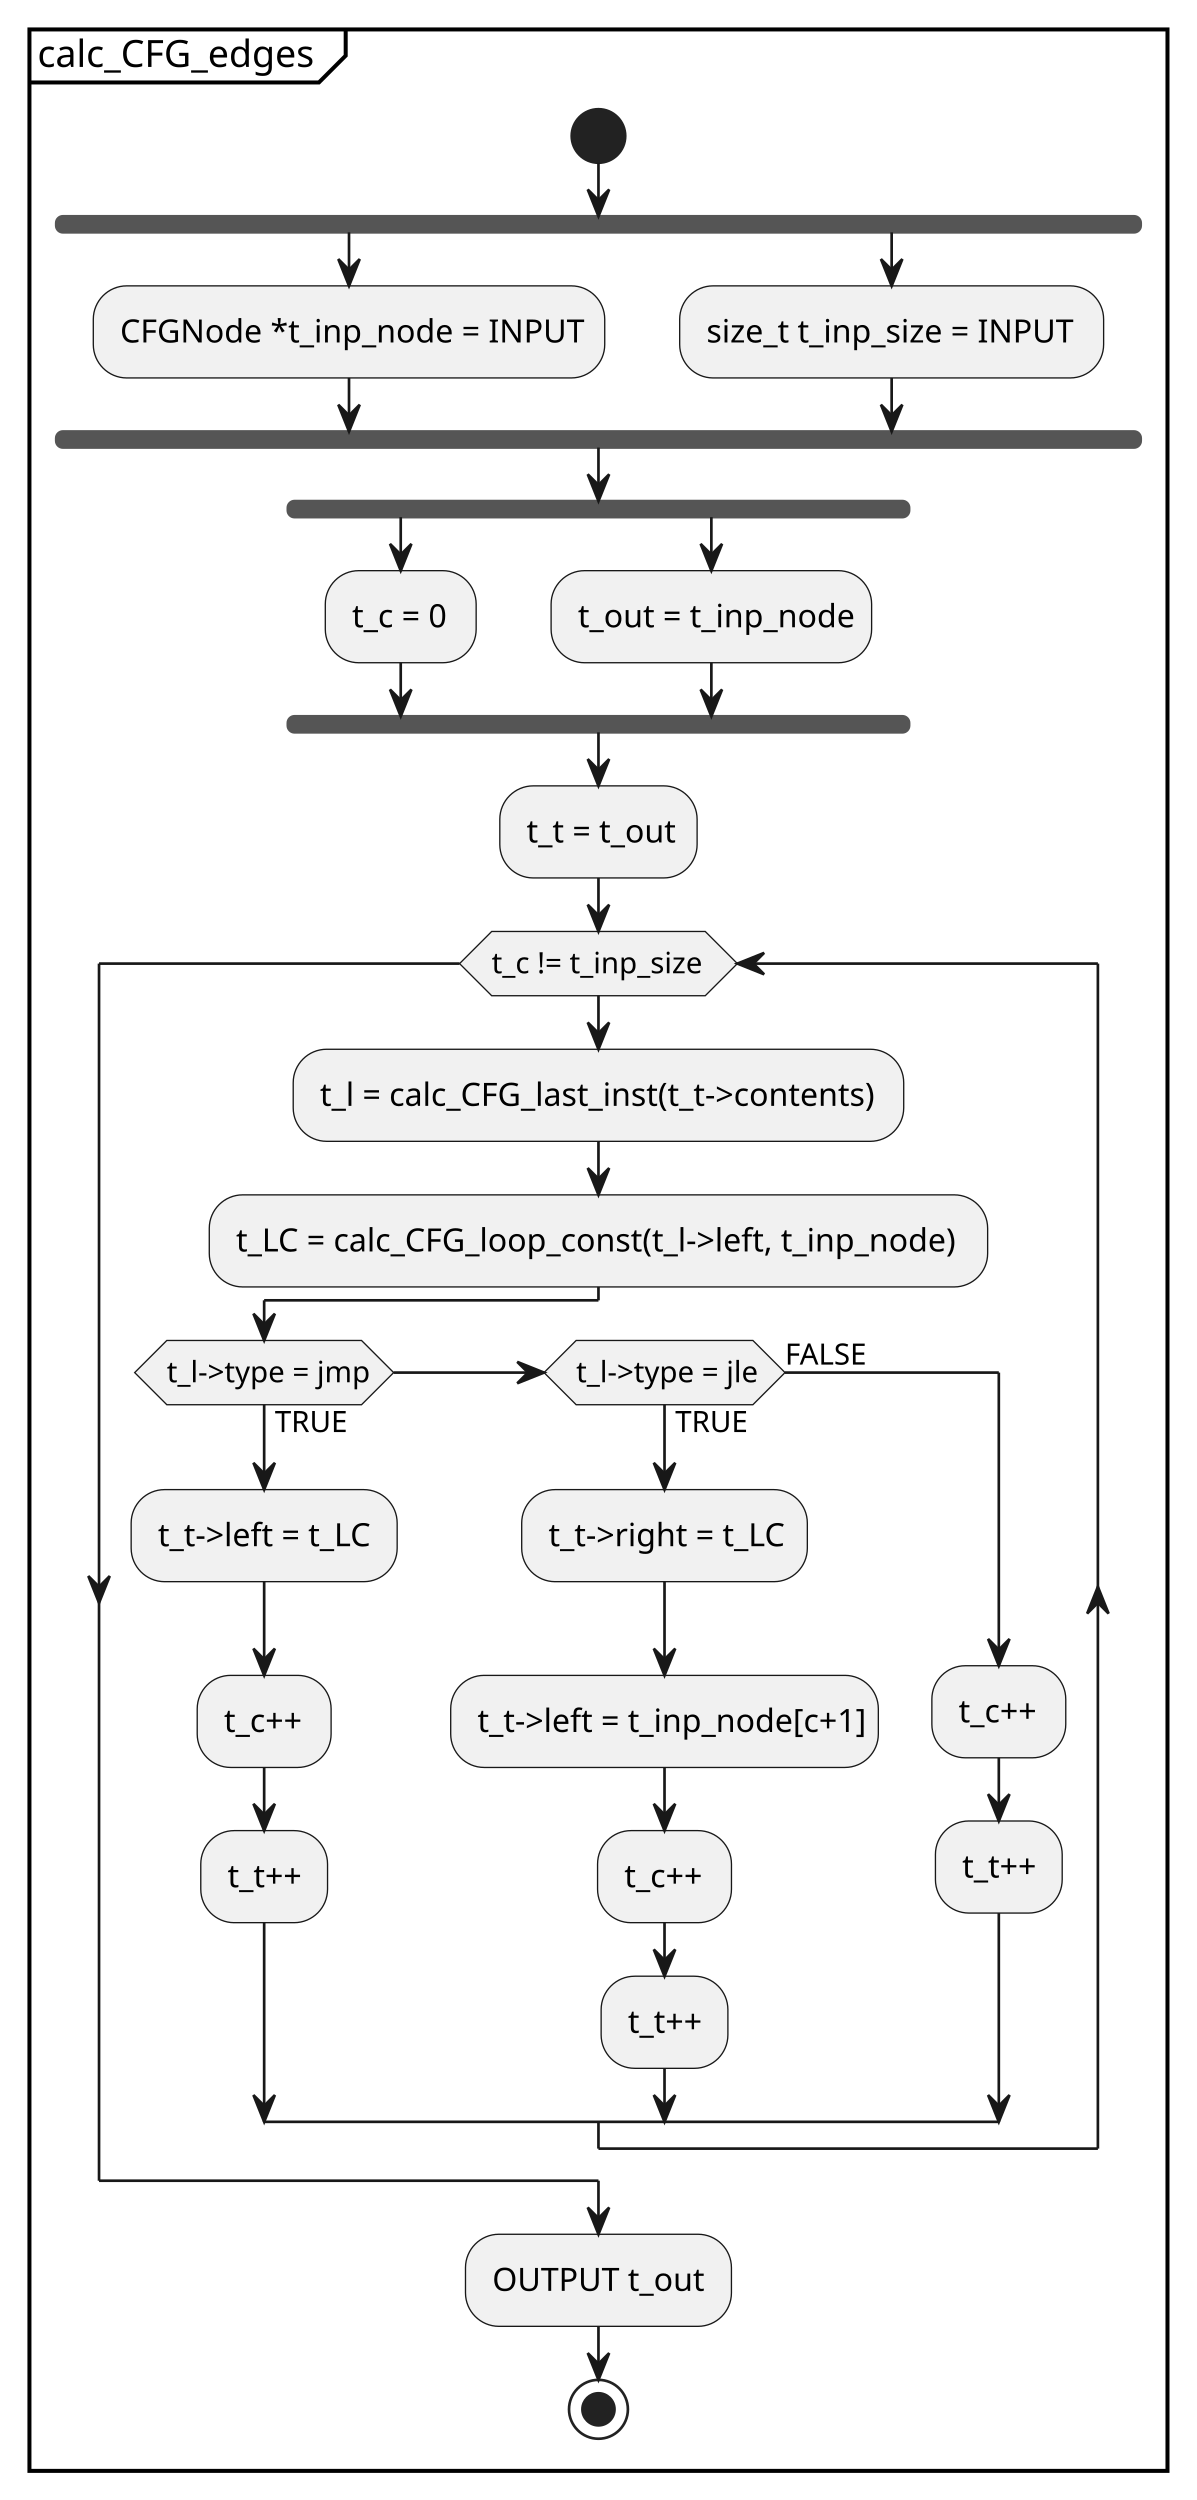
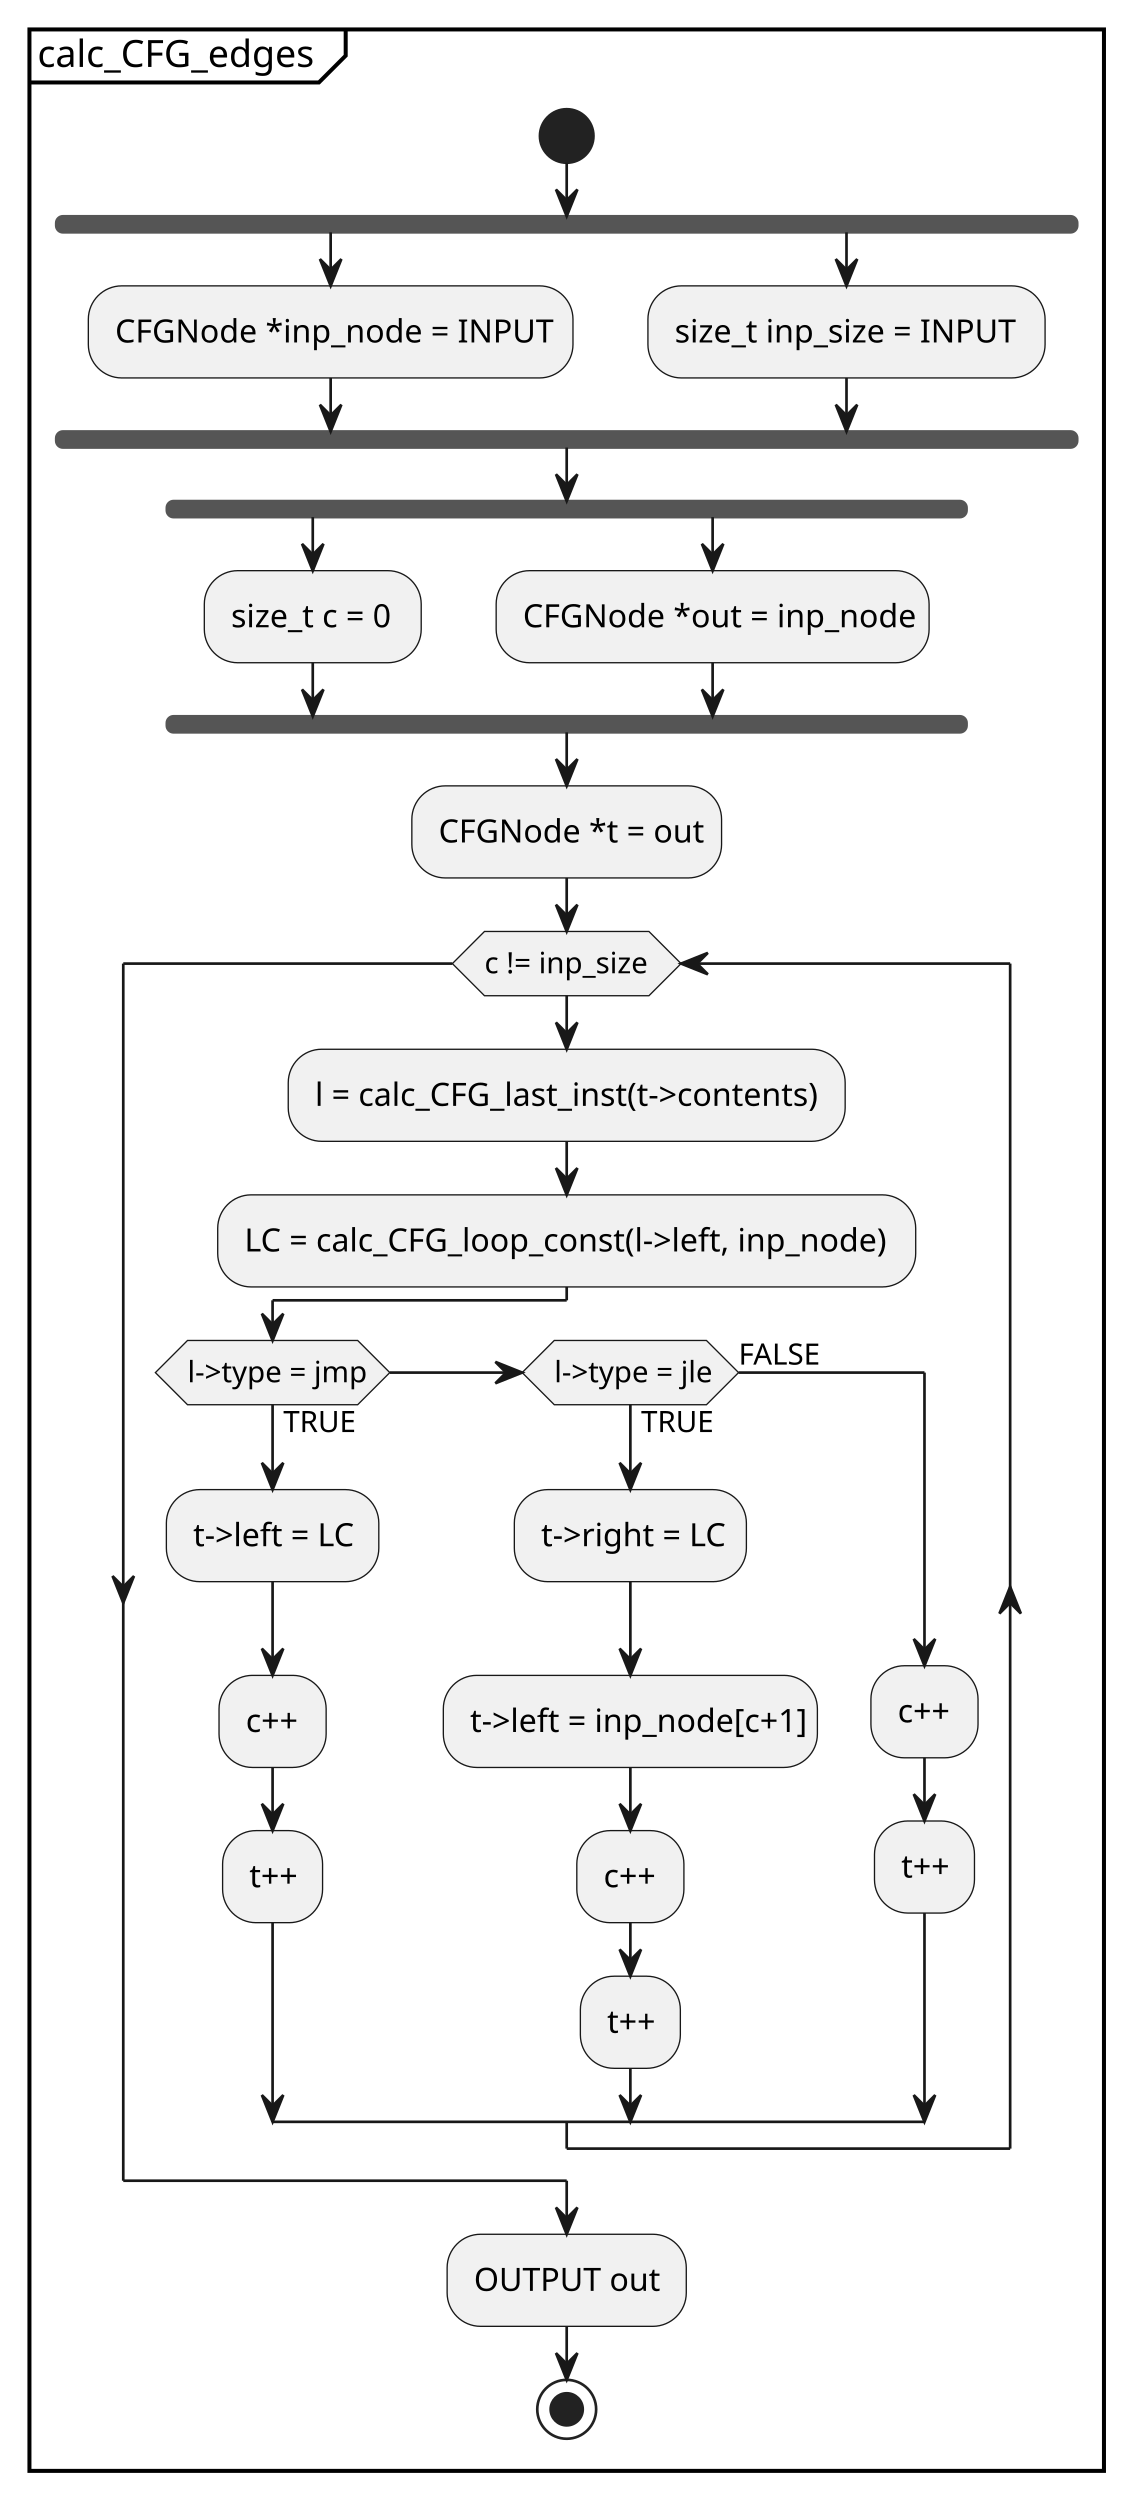
- <svg xmlns="http://www.w3.org/2000/svg" contentStyleType="text/css" data-diagram-type="ACTIVITY" height="934px" preserveAspectRatio="none" style="width:447px;height:934px;background:#FFFFFF;" version="1.1" viewBox="0 0 447 934" width="447px" zoomAndPan="magnify">
+ <svg xmlns="http://www.w3.org/2000/svg" contentStyleType="text/css" data-diagram-type="ACTIVITY" height="934px" preserveAspectRatio="none" style="width:423px;height:934px;background:#FFFFFF;" version="1.1" viewBox="0 0 423 934" width="423px" zoomAndPan="magnify">
  <defs />
  <g>
-     <rect fill="none" height="912.12" style="stroke:#000000;stroke-width:1.5;" width="425.17" x="11" y="11" />
+     <rect fill="none" height="912.12" style="stroke:#000000;stroke-width:1.5;" width="401.442" x="11" y="11" />
    <path d="M129.149,11 L129.149,20.8 L119.15,30.8 L11,30.8" fill="none" style="stroke:#000000;stroke-width:1.5;" />
    <text fill="#000000" font-family="sans-serif" font-size="14" lengthAdjust="spacing" textLength="108.15" x="14" y="25.006">calc_CFG_edges</text>
-     <ellipse cx="223.585" cy="50.8" fill="#222222" rx="10" ry="10" style="stroke:#222222;stroke-width:1;" />
-     <rect fill="#555555" height="6" rx="2.5" ry="2.5" style="stroke:#555555;stroke-width:1;" width="405.17" x="21" y="80.8" />
-     <rect fill="#F1F1F1" height="34.4" rx="12.5" ry="12.5" style="stroke:#181818;stroke-width:0.5;" width="191.073" x="34.856" y="106.8" />
-     <text fill="#000000" font-family="sans-serif" font-size="12" lengthAdjust="spacing" textLength="171.073" x="44.856" y="127.948">CFGNode *t_inp_node = INPUT</text>
-     <rect fill="#F1F1F1" height="34.4" rx="12.5" ry="12.5" style="stroke:#181818;stroke-width:0.5;" width="158.385" x="253.929" y="106.8" />
-     <text fill="#000000" font-family="sans-serif" font-size="12" lengthAdjust="spacing" textLength="138.385" x="263.929" y="127.948">size_t t_inp_size = INPUT</text>
-     <rect fill="#555555" height="6" rx="2.5" ry="2.5" style="stroke:#555555;stroke-width:1;" width="405.17" x="21" y="161.2" />
-     <rect fill="#555555" height="6" rx="2.5" ry="2.5" style="stroke:#555555;stroke-width:1;" width="232.105" x="107.532" y="187.2" />
-     <rect fill="#F1F1F1" height="34.4" rx="12.5" ry="12.5" style="stroke:#181818;stroke-width:0.5;" width="56.36" x="121.532" y="213.2" />
-     <text fill="#000000" font-family="sans-serif" font-size="12" lengthAdjust="spacing" textLength="36.36" x="131.532" y="234.348">t_c = 0</text>
-     <rect fill="#F1F1F1" height="34.4" rx="12.5" ry="12.5" style="stroke:#181818;stroke-width:0.5;" width="119.745" x="205.893" y="213.2" />
-     <text fill="#000000" font-family="sans-serif" font-size="12" lengthAdjust="spacing" textLength="99.745" x="215.893" y="234.348">t_out = t_inp_node</text>
-     <rect fill="#555555" height="6" rx="2.5" ry="2.5" style="stroke:#555555;stroke-width:1;" width="232.105" x="107.532" y="267.6" />
-     <rect fill="#F1F1F1" height="34.4" rx="12.5" ry="12.5" style="stroke:#181818;stroke-width:0.5;" width="73.712" x="186.729" y="293.6" />
-     <text fill="#000000" font-family="sans-serif" font-size="12" lengthAdjust="spacing" textLength="53.712" x="196.729" y="314.748">t_t = t_out</text>
-     <rect fill="#F1F1F1" height="34.4" rx="12.5" ry="12.5" style="stroke:#181818;stroke-width:0.5;" width="228.082" x="109.544" y="392" />
-     <text fill="#000000" font-family="sans-serif" font-size="12" lengthAdjust="spacing" textLength="208.082" x="119.544" y="413.148">t_l = calc_CFG_last_inst(t_t-&gt;contents)</text>
-     <rect fill="#F1F1F1" height="34.4" rx="12.5" ry="12.5" style="stroke:#181818;stroke-width:0.5;" width="290.794" x="78.188" y="446.4" />
-     <text fill="#000000" font-family="sans-serif" font-size="12" lengthAdjust="spacing" textLength="270.794" x="88.188" y="467.548">t_LC = calc_CFG_loop_const(t_l-&gt;left, t_inp_node)</text>
-     <polygon fill="#F1F1F1" points="62.314,500.8,135.067,500.8,147.067,512.8,135.067,524.8,62.314,524.8,50.314,512.8,62.314,500.8" style="stroke:#181818;stroke-width:0.5;" />
-     <text fill="#000000" font-family="sans-serif" font-size="11" lengthAdjust="spacing" textLength="29.942" x="102.69" y="535.019">TRUE</text>
-     <text fill="#000000" font-family="sans-serif" font-size="11" lengthAdjust="spacing" textLength="72.754" x="62.314" y="516.419">t_l-&gt;type = jmp</text>
-     <rect fill="#F1F1F1" height="34.4" rx="12.5" ry="12.5" style="stroke:#181818;stroke-width:0.5;" width="99.381" x="49" y="556.519" />
-     <text fill="#000000" font-family="sans-serif" font-size="12" lengthAdjust="spacing" textLength="79.381" x="59" y="577.667">t_t-&gt;left = t_LC</text>
-     <rect fill="#F1F1F1" height="34.4" rx="12.5" ry="12.5" style="stroke:#181818;stroke-width:0.5;" width="50.024" x="73.678" y="625.919" />
-     <text fill="#000000" font-family="sans-serif" font-size="12" lengthAdjust="spacing" textLength="30.024" x="83.678" y="647.067">t_c++</text>
-     <rect fill="#F1F1F1" height="34.4" rx="12.5" ry="12.5" style="stroke:#181818;stroke-width:0.5;" width="47.36" x="75.01" y="683.919" />
-     <text fill="#000000" font-family="sans-serif" font-size="12" lengthAdjust="spacing" textLength="27.36" x="85.01" y="705.068">t_t++</text>
-     <polygon fill="#F1F1F1" points="215.247,500.8,281.279,500.8,293.279,512.8,281.279,524.8,215.247,524.8,203.247,512.8,215.247,500.8" style="stroke:#181818;stroke-width:0.5;" />
-     <text fill="#000000" font-family="sans-serif" font-size="11" lengthAdjust="spacing" textLength="29.942" x="252.263" y="535.019">TRUE</text>
-     <text fill="#000000" font-family="sans-serif" font-size="11" lengthAdjust="spacing" textLength="66.032" x="215.247" y="516.419">t_l-&gt;type = jle</text>
-     <text fill="#000000" font-family="sans-serif" font-size="11" lengthAdjust="spacing" textLength="34.848" x="293.279" y="509.82">FALSE</text>
-     <rect fill="#F1F1F1" height="34.4" rx="12.5" ry="12.5" style="stroke:#181818;stroke-width:0.5;" width="106.713" x="194.907" y="556.519" />
-     <text fill="#000000" font-family="sans-serif" font-size="12" lengthAdjust="spacing" textLength="86.713" x="204.907" y="577.667">t_t-&gt;right = t_LC</text>
-     <rect fill="#F1F1F1" height="34.4" rx="12.5" ry="12.5" style="stroke:#181818;stroke-width:0.5;" width="159.765" x="168.381" y="625.919" />
-     <text fill="#000000" font-family="sans-serif" font-size="12" lengthAdjust="spacing" textLength="139.765" x="178.381" y="647.067">t_t-&gt;left = t_inp_node[c+1]</text>
-     <rect fill="#F1F1F1" height="34.4" rx="12.5" ry="12.5" style="stroke:#181818;stroke-width:0.5;" width="50.024" x="223.251" y="683.919" />
-     <text fill="#000000" font-family="sans-serif" font-size="12" lengthAdjust="spacing" textLength="30.024" x="233.251" y="705.068">t_c++</text>
-     <rect fill="#F1F1F1" height="34.4" rx="12.5" ry="12.5" style="stroke:#181818;stroke-width:0.5;" width="47.36" x="224.583" y="738.32" />
-     <text fill="#000000" font-family="sans-serif" font-size="12" lengthAdjust="spacing" textLength="27.36" x="234.583" y="759.468">t_t++</text>
-     <rect fill="#F1F1F1" height="34.4" rx="12.5" ry="12.5" style="stroke:#181818;stroke-width:0.5;" width="50.024" x="348.146" y="622.319" />
-     <text fill="#000000" font-family="sans-serif" font-size="12" lengthAdjust="spacing" textLength="30.024" x="358.146" y="643.468">t_c++</text>
-     <rect fill="#F1F1F1" height="34.4" rx="12.5" ry="12.5" style="stroke:#181818;stroke-width:0.5;" width="47.36" x="349.478" y="680.32" />
-     <text fill="#000000" font-family="sans-serif" font-size="12" lengthAdjust="spacing" textLength="27.36" x="359.478" y="701.468">t_t++</text>
-     <polygon fill="#F1F1F1" points="183.688,348,263.482,348,275.482,360,263.482,372,183.688,372,171.688,360,183.688,348" style="stroke:#181818;stroke-width:0.5;" />
-     <text fill="#000000" font-family="sans-serif" font-size="11" lengthAdjust="spacing" textLength="79.793" x="183.688" y="363.619">t_c != t_inp_size</text>
-     <rect fill="#F1F1F1" height="34.4" rx="12.5" ry="12.5" style="stroke:#181818;stroke-width:0.5;" width="99.357" x="173.907" y="834.72" />
-     <text fill="#000000" font-family="sans-serif" font-size="12" lengthAdjust="spacing" textLength="79.357" x="183.907" y="855.868">OUTPUT t_out</text>
-     <ellipse cx="223.585" cy="900.12" fill="none" rx="11" ry="11" style="stroke:#222222;stroke-width:1;" />
-     <ellipse cx="223.585" cy="900.12" fill="#222222" rx="6" ry="6" style="stroke:#222222;stroke-width:1;" />
-     <line style="stroke:#181818;stroke-width:1;" x1="130.392" x2="130.392" y1="86.8" y2="106.8" />
-     <polygon fill="#181818" points="126.392,96.8,130.392,106.8,134.392,96.8,130.392,100.8" style="stroke:#181818;stroke-width:1;" />
-     <line style="stroke:#181818;stroke-width:1;" x1="333.122" x2="333.122" y1="86.8" y2="106.8" />
-     <polygon fill="#181818" points="329.122,96.8,333.122,106.8,337.122,96.8,333.122,100.8" style="stroke:#181818;stroke-width:1;" />
-     <line style="stroke:#181818;stroke-width:1;" x1="130.392" x2="130.392" y1="141.2" y2="161.2" />
-     <polygon fill="#181818" points="126.392,151.2,130.392,161.2,134.392,151.2,130.392,155.2" style="stroke:#181818;stroke-width:1;" />
-     <line style="stroke:#181818;stroke-width:1;" x1="333.122" x2="333.122" y1="141.2" y2="161.2" />
-     <polygon fill="#181818" points="329.122,151.2,333.122,161.2,337.122,151.2,333.122,155.2" style="stroke:#181818;stroke-width:1;" />
-     <line style="stroke:#181818;stroke-width:1;" x1="223.585" x2="223.585" y1="60.8" y2="80.8" />
-     <polygon fill="#181818" points="219.585,70.8,223.585,80.8,227.585,70.8,223.585,74.8" style="stroke:#181818;stroke-width:1;" />
-     <line style="stroke:#181818;stroke-width:1;" x1="149.713" x2="149.713" y1="193.2" y2="213.2" />
-     <polygon fill="#181818" points="145.713,203.2,149.713,213.2,153.713,203.2,149.713,207.2" style="stroke:#181818;stroke-width:1;" />
-     <line style="stroke:#181818;stroke-width:1;" x1="265.765" x2="265.765" y1="193.2" y2="213.2" />
-     <polygon fill="#181818" points="261.765,203.2,265.765,213.2,269.765,203.2,265.765,207.2" style="stroke:#181818;stroke-width:1;" />
-     <line style="stroke:#181818;stroke-width:1;" x1="149.713" x2="149.713" y1="247.6" y2="267.6" />
-     <polygon fill="#181818" points="145.713,257.6,149.713,267.6,153.713,257.6,149.713,261.6" style="stroke:#181818;stroke-width:1;" />
-     <line style="stroke:#181818;stroke-width:1;" x1="265.765" x2="265.765" y1="247.6" y2="267.6" />
-     <polygon fill="#181818" points="261.765,257.6,265.765,267.6,269.765,257.6,265.765,261.6" style="stroke:#181818;stroke-width:1;" />
-     <line style="stroke:#181818;stroke-width:1;" x1="223.585" x2="223.585" y1="167.2" y2="187.2" />
-     <polygon fill="#181818" points="219.585,177.2,223.585,187.2,227.585,177.2,223.585,181.2" style="stroke:#181818;stroke-width:1;" />
-     <line style="stroke:#181818;stroke-width:1;" x1="223.585" x2="223.585" y1="273.6" y2="293.6" />
-     <polygon fill="#181818" points="219.585,283.6,223.585,293.6,227.585,283.6,223.585,287.6" style="stroke:#181818;stroke-width:1;" />
-     <line style="stroke:#181818;stroke-width:1;" x1="223.585" x2="223.585" y1="426.4" y2="446.4" />
-     <polygon fill="#181818" points="219.585,436.4,223.585,446.4,227.585,436.4,223.585,440.4" style="stroke:#181818;stroke-width:1;" />
-     <line style="stroke:#181818;stroke-width:1;" x1="98.69" x2="98.69" y1="590.919" y2="625.919" />
-     <polygon fill="#181818" points="94.69,615.919,98.69,625.919,102.69,615.919,98.69,619.919" style="stroke:#181818;stroke-width:1;" />
-     <line style="stroke:#181818;stroke-width:1;" x1="98.69" x2="98.69" y1="660.32" y2="683.919" />
-     <polygon fill="#181818" points="94.69,673.919,98.69,683.919,102.69,673.919,98.69,677.919" style="stroke:#181818;stroke-width:1;" />
-     <line style="stroke:#181818;stroke-width:1;" x1="248.263" x2="248.263" y1="590.919" y2="625.919" />
-     <polygon fill="#181818" points="244.263,615.919,248.263,625.919,252.263,615.919,248.263,619.919" style="stroke:#181818;stroke-width:1;" />
-     <line style="stroke:#181818;stroke-width:1;" x1="248.263" x2="248.263" y1="660.32" y2="683.919" />
-     <polygon fill="#181818" points="244.263,673.919,248.263,683.919,252.263,673.919,248.263,677.919" style="stroke:#181818;stroke-width:1;" />
-     <line style="stroke:#181818;stroke-width:1;" x1="248.263" x2="248.263" y1="718.32" y2="738.32" />
-     <polygon fill="#181818" points="244.263,728.32,248.263,738.32,252.263,728.32,248.263,732.32" style="stroke:#181818;stroke-width:1;" />
-     <line style="stroke:#181818;stroke-width:1;" x1="373.158" x2="373.158" y1="656.72" y2="680.32" />
-     <polygon fill="#181818" points="369.158,670.32,373.158,680.32,377.158,670.32,373.158,674.32" style="stroke:#181818;stroke-width:1;" />
-     <line style="stroke:#181818;stroke-width:1;" x1="98.69" x2="98.69" y1="524.8" y2="556.519" />
-     <polygon fill="#181818" points="94.69,546.519,98.69,556.519,102.69,546.519,98.69,550.519" style="stroke:#181818;stroke-width:1;" />
-     <line style="stroke:#181818;stroke-width:1;" x1="98.69" x2="98.69" y1="718.32" y2="792.72" />
-     <polygon fill="#181818" points="94.69,782.72,98.69,792.72,102.69,782.72,98.69,786.72" style="stroke:#181818;stroke-width:1;" />
-     <line style="stroke:#181818;stroke-width:1;" x1="248.263" x2="248.263" y1="524.8" y2="556.519" />
-     <polygon fill="#181818" points="244.263,546.519,248.263,556.519,252.263,546.519,248.263,550.519" style="stroke:#181818;stroke-width:1;" />
-     <line style="stroke:#181818;stroke-width:1;" x1="248.263" x2="248.263" y1="772.72" y2="792.72" />
-     <polygon fill="#181818" points="244.263,782.72,248.263,792.72,252.263,782.72,248.263,786.72" style="stroke:#181818;stroke-width:1;" />
-     <line style="stroke:#181818;stroke-width:1;" x1="147.067" x2="203.247" y1="512.8" y2="512.8" />
-     <polygon fill="#181818" points="193.247,508.8,203.247,512.8,193.247,516.8,197.247,512.8" style="stroke:#181818;stroke-width:1;" />
-     <line style="stroke:#181818;stroke-width:1;" x1="223.585" x2="223.585" y1="480.8" y2="485.8" />
-     <line style="stroke:#181818;stroke-width:1;" x1="223.585" x2="98.69" y1="485.8" y2="485.8" />
-     <line style="stroke:#181818;stroke-width:1;" x1="98.69" x2="98.69" y1="485.8" y2="500.8" />
-     <polygon fill="#181818" points="94.69,490.8,98.69,500.8,102.69,490.8,98.69,494.8" style="stroke:#181818;stroke-width:1;" />
-     <line style="stroke:#181818;stroke-width:1;" x1="293.279" x2="373.158" y1="512.8" y2="512.8" />
-     <line style="stroke:#181818;stroke-width:1;" x1="373.158" x2="373.158" y1="512.8" y2="622.319" />
-     <polygon fill="#181818" points="369.158,612.319,373.158,622.319,377.158,612.319,373.158,616.319" style="stroke:#181818;stroke-width:1;" />
-     <line style="stroke:#181818;stroke-width:1;" x1="373.158" x2="373.158" y1="714.72" y2="792.72" />
-     <polygon fill="#181818" points="369.158,782.72,373.158,792.72,377.158,782.72,373.158,786.72" style="stroke:#181818;stroke-width:1;" />
-     <line style="stroke:#181818;stroke-width:1;" x1="98.69" x2="373.158" y1="792.72" y2="792.72" />
-     <line style="stroke:#181818;stroke-width:1;" x1="223.585" x2="223.585" y1="372" y2="392" />
-     <polygon fill="#181818" points="219.585,382,223.585,392,227.585,382,223.585,386" style="stroke:#181818;stroke-width:1;" />
-     <line style="stroke:#181818;stroke-width:1;" x1="223.585" x2="223.585" y1="792.72" y2="802.72" />
-     <line style="stroke:#181818;stroke-width:1;" x1="223.585" x2="410.17" y1="802.72" y2="802.72" />
-     <polygon fill="#181818" points="406.17,602.819,410.17,592.819,414.17,602.819,410.17,598.819" style="stroke:#181818;stroke-width:1;" />
-     <line style="stroke:#181818;stroke-width:1;" x1="410.17" x2="410.17" y1="360" y2="802.72" />
-     <line style="stroke:#181818;stroke-width:1;" x1="410.17" x2="275.482" y1="360" y2="360" />
-     <polygon fill="#181818" points="285.482,356,275.482,360,285.482,364,281.482,360" style="stroke:#181818;stroke-width:1;" />
-     <line style="stroke:#181818;stroke-width:1;" x1="171.688" x2="37" y1="360" y2="360" />
-     <polygon fill="#181818" points="33,588.819,37,598.819,41,588.819,37,592.819" style="stroke:#181818;stroke-width:1;" />
-     <line style="stroke:#181818;stroke-width:1;" x1="37" x2="37" y1="360" y2="814.72" />
-     <line style="stroke:#181818;stroke-width:1;" x1="37" x2="223.585" y1="814.72" y2="814.72" />
-     <line style="stroke:#181818;stroke-width:1;" x1="223.585" x2="223.585" y1="814.72" y2="834.72" />
-     <polygon fill="#181818" points="219.585,824.72,223.585,834.72,227.585,824.72,223.585,828.72" style="stroke:#181818;stroke-width:1;" />
-     <line style="stroke:#181818;stroke-width:1;" x1="223.585" x2="223.585" y1="328" y2="348" />
-     <polygon fill="#181818" points="219.585,338,223.585,348,227.585,338,223.585,342" style="stroke:#181818;stroke-width:1;" />
-     <line style="stroke:#181818;stroke-width:1;" x1="223.585" x2="223.585" y1="869.12" y2="889.12" />
-     <polygon fill="#181818" points="219.585,879.12,223.585,889.12,227.585,879.12,223.585,883.12" style="stroke:#181818;stroke-width:1;" />
+     <ellipse cx="211.721" cy="50.8" fill="#222222" rx="10" ry="10" style="stroke:#222222;stroke-width:1;" />
+     <rect fill="#555555" height="6" rx="2.5" ry="2.5" style="stroke:#555555;stroke-width:1;" width="381.442" x="21" y="80.8" />
+     <rect fill="#F1F1F1" height="34.4" rx="12.5" ry="12.5" style="stroke:#181818;stroke-width:0.5;" width="181.065" x="33" y="106.8" />
+     <text fill="#000000" font-family="sans-serif" font-size="12" lengthAdjust="spacing" textLength="161.065" x="43" y="127.948">CFGNode *inp_node = INPUT</text>
+     <rect fill="#F1F1F1" height="34.4" rx="12.5" ry="12.5" style="stroke:#181818;stroke-width:0.5;" width="148.377" x="242.065" y="106.8" />
+     <text fill="#000000" font-family="sans-serif" font-size="12" lengthAdjust="spacing" textLength="128.377" x="252.065" y="127.948">size_t inp_size = INPUT</text>
+     <rect fill="#555555" height="6" rx="2.5" ry="2.5" style="stroke:#555555;stroke-width:1;" width="381.442" x="21" y="161.2" />
+     <rect fill="#555555" height="6" rx="2.5" ry="2.5" style="stroke:#555555;stroke-width:1;" width="298.777" x="62.332" y="187.2" />
+     <rect fill="#F1F1F1" height="34.4" rx="12.5" ry="12.5" style="stroke:#181818;stroke-width:0.5;" width="81.032" x="76.332" y="213.2" />
+     <text fill="#000000" font-family="sans-serif" font-size="12" lengthAdjust="spacing" textLength="61.032" x="86.332" y="234.348">size_t c = 0</text>
+     <rect fill="#F1F1F1" height="34.4" rx="12.5" ry="12.5" style="stroke:#181818;stroke-width:0.5;" width="161.745" x="185.365" y="213.2" />
+     <text fill="#000000" font-family="sans-serif" font-size="12" lengthAdjust="spacing" textLength="141.745" x="195.365" y="234.348">CFGNode *out = inp_node</text>
+     <rect fill="#555555" height="6" rx="2.5" ry="2.5" style="stroke:#555555;stroke-width:1;" width="298.777" x="62.332" y="267.6" />
+     <rect fill="#F1F1F1" height="34.4" rx="12.5" ry="12.5" style="stroke:#181818;stroke-width:0.5;" width="115.713" x="153.865" y="293.6" />
+     <text fill="#000000" font-family="sans-serif" font-size="12" lengthAdjust="spacing" textLength="95.713" x="163.865" y="314.748">CFGNode *t = out</text>
+     <rect fill="#F1F1F1" height="34.4" rx="12.5" ry="12.5" style="stroke:#181818;stroke-width:0.5;" width="208.065" x="107.688" y="392" />
+     <text fill="#000000" font-family="sans-serif" font-size="12" lengthAdjust="spacing" textLength="188.065" x="117.688" y="413.148">l = calc_CFG_last_inst(t-&gt;contents)</text>
+     <rect fill="#F1F1F1" height="34.4" rx="12.5" ry="12.5" style="stroke:#181818;stroke-width:0.5;" width="260.77" x="81.336" y="446.4" />
+     <text fill="#000000" font-family="sans-serif" font-size="12" lengthAdjust="spacing" textLength="240.77" x="91.336" y="467.548">LC = calc_CFG_loop_const(l-&gt;left, inp_node)</text>
+     <polygon fill="#F1F1F1" points="70.049,500.8,133.628,500.8,145.628,512.8,133.628,524.8,70.049,524.8,58.049,512.8,70.049,500.8" style="stroke:#181818;stroke-width:0.5;" />
+     <text fill="#000000" font-family="sans-serif" font-size="11" lengthAdjust="spacing" textLength="29.942" x="105.838" y="535.019">TRUE</text>
+     <text fill="#000000" font-family="sans-serif" font-size="11" lengthAdjust="spacing" textLength="63.58" x="70.049" y="516.419">l-&gt;type = jmp</text>
+     <rect fill="#F1F1F1" height="34.4" rx="12.5" ry="12.5" style="stroke:#181818;stroke-width:0.5;" width="79.365" x="62.156" y="556.519" />
+     <text fill="#000000" font-family="sans-serif" font-size="12" lengthAdjust="spacing" textLength="59.364" x="72.156" y="577.667">t-&gt;left = LC</text>
+     <rect fill="#F1F1F1" height="34.4" rx="12.5" ry="12.5" style="stroke:#181818;stroke-width:0.5;" width="40.016" x="81.83" y="625.919" />
+     <text fill="#000000" font-family="sans-serif" font-size="12" lengthAdjust="spacing" textLength="20.016" x="91.83" y="647.067">c++</text>
+     <rect fill="#F1F1F1" height="34.4" rx="12.5" ry="12.5" style="stroke:#181818;stroke-width:0.5;" width="37.352" x="83.162" y="683.919" />
+     <text fill="#000000" font-family="sans-serif" font-size="12" lengthAdjust="spacing" textLength="17.352" x="93.162" y="705.068">t++</text>
+     <polygon fill="#F1F1F1" points="207.073,500.8,263.932,500.8,275.932,512.8,263.932,524.8,207.073,524.8,195.073,512.8,207.073,500.8" style="stroke:#181818;stroke-width:0.5;" />
+     <text fill="#000000" font-family="sans-serif" font-size="11" lengthAdjust="spacing" textLength="29.942" x="239.503" y="535.019">TRUE</text>
+     <text fill="#000000" font-family="sans-serif" font-size="11" lengthAdjust="spacing" textLength="56.859" x="207.073" y="516.419">l-&gt;type = jle</text>
+     <text fill="#000000" font-family="sans-serif" font-size="11" lengthAdjust="spacing" textLength="34.848" x="275.932" y="509.82">FALSE</text>
+     <rect fill="#F1F1F1" height="34.4" rx="12.5" ry="12.5" style="stroke:#181818;stroke-width:0.5;" width="86.697" x="192.155" y="556.519" />
+     <text fill="#000000" font-family="sans-serif" font-size="12" lengthAdjust="spacing" textLength="66.697" x="202.155" y="577.667">t-&gt;right = LC</text>
+     <rect fill="#F1F1F1" height="34.4" rx="12.5" ry="12.5" style="stroke:#181818;stroke-width:0.5;" width="139.749" x="165.628" y="625.919" />
+     <text fill="#000000" font-family="sans-serif" font-size="12" lengthAdjust="spacing" textLength="119.749" x="175.628" y="647.067">t-&gt;left = inp_node[c+1]</text>
+     <rect fill="#F1F1F1" height="34.4" rx="12.5" ry="12.5" style="stroke:#181818;stroke-width:0.5;" width="40.016" x="215.495" y="683.919" />
+     <text fill="#000000" font-family="sans-serif" font-size="12" lengthAdjust="spacing" textLength="20.016" x="225.495" y="705.068">c++</text>
+     <rect fill="#F1F1F1" height="34.4" rx="12.5" ry="12.5" style="stroke:#181818;stroke-width:0.5;" width="37.352" x="216.827" y="738.32" />
+     <text fill="#000000" font-family="sans-serif" font-size="12" lengthAdjust="spacing" textLength="17.352" x="226.827" y="759.468">t++</text>
+     <rect fill="#F1F1F1" height="34.4" rx="12.5" ry="12.5" style="stroke:#181818;stroke-width:0.5;" width="40.016" x="325.377" y="622.319" />
+     <text fill="#000000" font-family="sans-serif" font-size="12" lengthAdjust="spacing" textLength="20.016" x="335.377" y="643.468">c++</text>
+     <rect fill="#F1F1F1" height="34.4" rx="12.5" ry="12.5" style="stroke:#181818;stroke-width:0.5;" width="37.352" x="326.709" y="680.32" />
+     <text fill="#000000" font-family="sans-serif" font-size="12" lengthAdjust="spacing" textLength="17.352" x="336.709" y="701.468">t++</text>
+     <polygon fill="#F1F1F1" points="180.998,348,242.444,348,254.444,360,242.444,372,180.998,372,168.998,360,180.998,348" style="stroke:#181818;stroke-width:0.5;" />
+     <text fill="#000000" font-family="sans-serif" font-size="11" lengthAdjust="spacing" textLength="61.446" x="180.998" y="363.619">c != inp_size</text>
+     <rect fill="#F1F1F1" height="34.4" rx="12.5" ry="12.5" style="stroke:#181818;stroke-width:0.5;" width="89.349" x="167.047" y="834.72" />
+     <text fill="#000000" font-family="sans-serif" font-size="12" lengthAdjust="spacing" textLength="69.349" x="177.047" y="855.868">OUTPUT out</text>
+     <ellipse cx="211.721" cy="900.12" fill="none" rx="11" ry="11" style="stroke:#222222;stroke-width:1;" />
+     <ellipse cx="211.721" cy="900.12" fill="#222222" rx="6" ry="6" style="stroke:#222222;stroke-width:1;" />
+     <line style="stroke:#181818;stroke-width:1;" x1="123.533" x2="123.533" y1="86.8" y2="106.8" />
+     <polygon fill="#181818" points="119.533,96.8,123.533,106.8,127.533,96.8,123.533,100.8" style="stroke:#181818;stroke-width:1;" />
+     <line style="stroke:#181818;stroke-width:1;" x1="316.254" x2="316.254" y1="86.8" y2="106.8" />
+     <polygon fill="#181818" points="312.254,96.8,316.254,106.8,320.254,96.8,316.254,100.8" style="stroke:#181818;stroke-width:1;" />
+     <line style="stroke:#181818;stroke-width:1;" x1="123.533" x2="123.533" y1="141.2" y2="161.2" />
+     <polygon fill="#181818" points="119.533,151.2,123.533,161.2,127.533,151.2,123.533,155.2" style="stroke:#181818;stroke-width:1;" />
+     <line style="stroke:#181818;stroke-width:1;" x1="316.254" x2="316.254" y1="141.2" y2="161.2" />
+     <polygon fill="#181818" points="312.254,151.2,316.254,161.2,320.254,151.2,316.254,155.2" style="stroke:#181818;stroke-width:1;" />
+     <line style="stroke:#181818;stroke-width:1;" x1="211.721" x2="211.721" y1="60.8" y2="80.8" />
+     <polygon fill="#181818" points="207.721,70.8,211.721,80.8,215.721,70.8,211.721,74.8" style="stroke:#181818;stroke-width:1;" />
+     <line style="stroke:#181818;stroke-width:1;" x1="116.849" x2="116.849" y1="193.2" y2="213.2" />
+     <polygon fill="#181818" points="112.849,203.2,116.849,213.2,120.849,203.2,116.849,207.2" style="stroke:#181818;stroke-width:1;" />
+     <line style="stroke:#181818;stroke-width:1;" x1="266.237" x2="266.237" y1="193.2" y2="213.2" />
+     <polygon fill="#181818" points="262.237,203.2,266.237,213.2,270.237,203.2,266.237,207.2" style="stroke:#181818;stroke-width:1;" />
+     <line style="stroke:#181818;stroke-width:1;" x1="116.849" x2="116.849" y1="247.6" y2="267.6" />
+     <polygon fill="#181818" points="112.849,257.6,116.849,267.6,120.849,257.6,116.849,261.6" style="stroke:#181818;stroke-width:1;" />
+     <line style="stroke:#181818;stroke-width:1;" x1="266.237" x2="266.237" y1="247.6" y2="267.6" />
+     <polygon fill="#181818" points="262.237,257.6,266.237,267.6,270.237,257.6,266.237,261.6" style="stroke:#181818;stroke-width:1;" />
+     <line style="stroke:#181818;stroke-width:1;" x1="211.721" x2="211.721" y1="167.2" y2="187.2" />
+     <polygon fill="#181818" points="207.721,177.2,211.721,187.2,215.721,177.2,211.721,181.2" style="stroke:#181818;stroke-width:1;" />
+     <line style="stroke:#181818;stroke-width:1;" x1="211.721" x2="211.721" y1="273.6" y2="293.6" />
+     <polygon fill="#181818" points="207.721,283.6,211.721,293.6,215.721,283.6,211.721,287.6" style="stroke:#181818;stroke-width:1;" />
+     <line style="stroke:#181818;stroke-width:1;" x1="211.721" x2="211.721" y1="426.4" y2="446.4" />
+     <polygon fill="#181818" points="207.721,436.4,211.721,446.4,215.721,436.4,211.721,440.4" style="stroke:#181818;stroke-width:1;" />
+     <line style="stroke:#181818;stroke-width:1;" x1="101.838" x2="101.838" y1="590.919" y2="625.919" />
+     <polygon fill="#181818" points="97.838,615.919,101.838,625.919,105.838,615.919,101.838,619.919" style="stroke:#181818;stroke-width:1;" />
+     <line style="stroke:#181818;stroke-width:1;" x1="101.838" x2="101.838" y1="660.32" y2="683.919" />
+     <polygon fill="#181818" points="97.838,673.919,101.838,683.919,105.838,673.919,101.838,677.919" style="stroke:#181818;stroke-width:1;" />
+     <line style="stroke:#181818;stroke-width:1;" x1="235.503" x2="235.503" y1="590.919" y2="625.919" />
+     <polygon fill="#181818" points="231.503,615.919,235.503,625.919,239.503,615.919,235.503,619.919" style="stroke:#181818;stroke-width:1;" />
+     <line style="stroke:#181818;stroke-width:1;" x1="235.503" x2="235.503" y1="660.32" y2="683.919" />
+     <polygon fill="#181818" points="231.503,673.919,235.503,683.919,239.503,673.919,235.503,677.919" style="stroke:#181818;stroke-width:1;" />
+     <line style="stroke:#181818;stroke-width:1;" x1="235.503" x2="235.503" y1="718.32" y2="738.32" />
+     <polygon fill="#181818" points="231.503,728.32,235.503,738.32,239.503,728.32,235.503,732.32" style="stroke:#181818;stroke-width:1;" />
+     <line style="stroke:#181818;stroke-width:1;" x1="345.385" x2="345.385" y1="656.72" y2="680.32" />
+     <polygon fill="#181818" points="341.385,670.32,345.385,680.32,349.385,670.32,345.385,674.32" style="stroke:#181818;stroke-width:1;" />
+     <line style="stroke:#181818;stroke-width:1;" x1="101.838" x2="101.838" y1="524.8" y2="556.519" />
+     <polygon fill="#181818" points="97.838,546.519,101.838,556.519,105.838,546.519,101.838,550.519" style="stroke:#181818;stroke-width:1;" />
+     <line style="stroke:#181818;stroke-width:1;" x1="101.838" x2="101.838" y1="718.32" y2="792.72" />
+     <polygon fill="#181818" points="97.838,782.72,101.838,792.72,105.838,782.72,101.838,786.72" style="stroke:#181818;stroke-width:1;" />
+     <line style="stroke:#181818;stroke-width:1;" x1="235.503" x2="235.503" y1="524.8" y2="556.519" />
+     <polygon fill="#181818" points="231.503,546.519,235.503,556.519,239.503,546.519,235.503,550.519" style="stroke:#181818;stroke-width:1;" />
+     <line style="stroke:#181818;stroke-width:1;" x1="235.503" x2="235.503" y1="772.72" y2="792.72" />
+     <polygon fill="#181818" points="231.503,782.72,235.503,792.72,239.503,782.72,235.503,786.72" style="stroke:#181818;stroke-width:1;" />
+     <line style="stroke:#181818;stroke-width:1;" x1="145.628" x2="195.073" y1="512.8" y2="512.8" />
+     <polygon fill="#181818" points="185.073,508.8,195.073,512.8,185.073,516.8,189.073,512.8" style="stroke:#181818;stroke-width:1;" />
+     <line style="stroke:#181818;stroke-width:1;" x1="211.721" x2="211.721" y1="480.8" y2="485.8" />
+     <line style="stroke:#181818;stroke-width:1;" x1="211.721" x2="101.838" y1="485.8" y2="485.8" />
+     <line style="stroke:#181818;stroke-width:1;" x1="101.838" x2="101.838" y1="485.8" y2="500.8" />
+     <polygon fill="#181818" points="97.838,490.8,101.838,500.8,105.838,490.8,101.838,494.8" style="stroke:#181818;stroke-width:1;" />
+     <line style="stroke:#181818;stroke-width:1;" x1="275.932" x2="345.385" y1="512.8" y2="512.8" />
+     <line style="stroke:#181818;stroke-width:1;" x1="345.385" x2="345.385" y1="512.8" y2="622.319" />
+     <polygon fill="#181818" points="341.385,612.319,345.385,622.319,349.385,612.319,345.385,616.319" style="stroke:#181818;stroke-width:1;" />
+     <line style="stroke:#181818;stroke-width:1;" x1="345.385" x2="345.385" y1="714.72" y2="792.72" />
+     <polygon fill="#181818" points="341.385,782.72,345.385,792.72,349.385,782.72,345.385,786.72" style="stroke:#181818;stroke-width:1;" />
+     <line style="stroke:#181818;stroke-width:1;" x1="101.838" x2="345.385" y1="792.72" y2="792.72" />
+     <line style="stroke:#181818;stroke-width:1;" x1="211.721" x2="211.721" y1="372" y2="392" />
+     <polygon fill="#181818" points="207.721,382,211.721,392,215.721,382,211.721,386" style="stroke:#181818;stroke-width:1;" />
+     <line style="stroke:#181818;stroke-width:1;" x1="211.721" x2="211.721" y1="792.72" y2="802.72" />
+     <line style="stroke:#181818;stroke-width:1;" x1="211.721" x2="377.393" y1="802.72" y2="802.72" />
+     <polygon fill="#181818" points="373.393,602.819,377.393,592.819,381.393,602.819,377.393,598.819" style="stroke:#181818;stroke-width:1;" />
+     <line style="stroke:#181818;stroke-width:1;" x1="377.393" x2="377.393" y1="360" y2="802.72" />
+     <line style="stroke:#181818;stroke-width:1;" x1="377.393" x2="254.444" y1="360" y2="360" />
+     <polygon fill="#181818" points="264.444,356,254.444,360,264.444,364,260.444,360" style="stroke:#181818;stroke-width:1;" />
+     <line style="stroke:#181818;stroke-width:1;" x1="168.998" x2="46.049" y1="360" y2="360" />
+     <polygon fill="#181818" points="42.049,588.819,46.049,598.819,50.049,588.819,46.049,592.819" style="stroke:#181818;stroke-width:1;" />
+     <line style="stroke:#181818;stroke-width:1;" x1="46.049" x2="46.049" y1="360" y2="814.72" />
+     <line style="stroke:#181818;stroke-width:1;" x1="46.049" x2="211.721" y1="814.72" y2="814.72" />
+     <line style="stroke:#181818;stroke-width:1;" x1="211.721" x2="211.721" y1="814.72" y2="834.72" />
+     <polygon fill="#181818" points="207.721,824.72,211.721,834.72,215.721,824.72,211.721,828.72" style="stroke:#181818;stroke-width:1;" />
+     <line style="stroke:#181818;stroke-width:1;" x1="211.721" x2="211.721" y1="328" y2="348" />
+     <polygon fill="#181818" points="207.721,338,211.721,348,215.721,338,211.721,342" style="stroke:#181818;stroke-width:1;" />
+     <line style="stroke:#181818;stroke-width:1;" x1="211.721" x2="211.721" y1="869.12" y2="889.12" />
+     <polygon fill="#181818" points="207.721,879.12,211.721,889.12,215.721,879.12,211.721,883.12" style="stroke:#181818;stroke-width:1;" />
  </g>
</svg>
